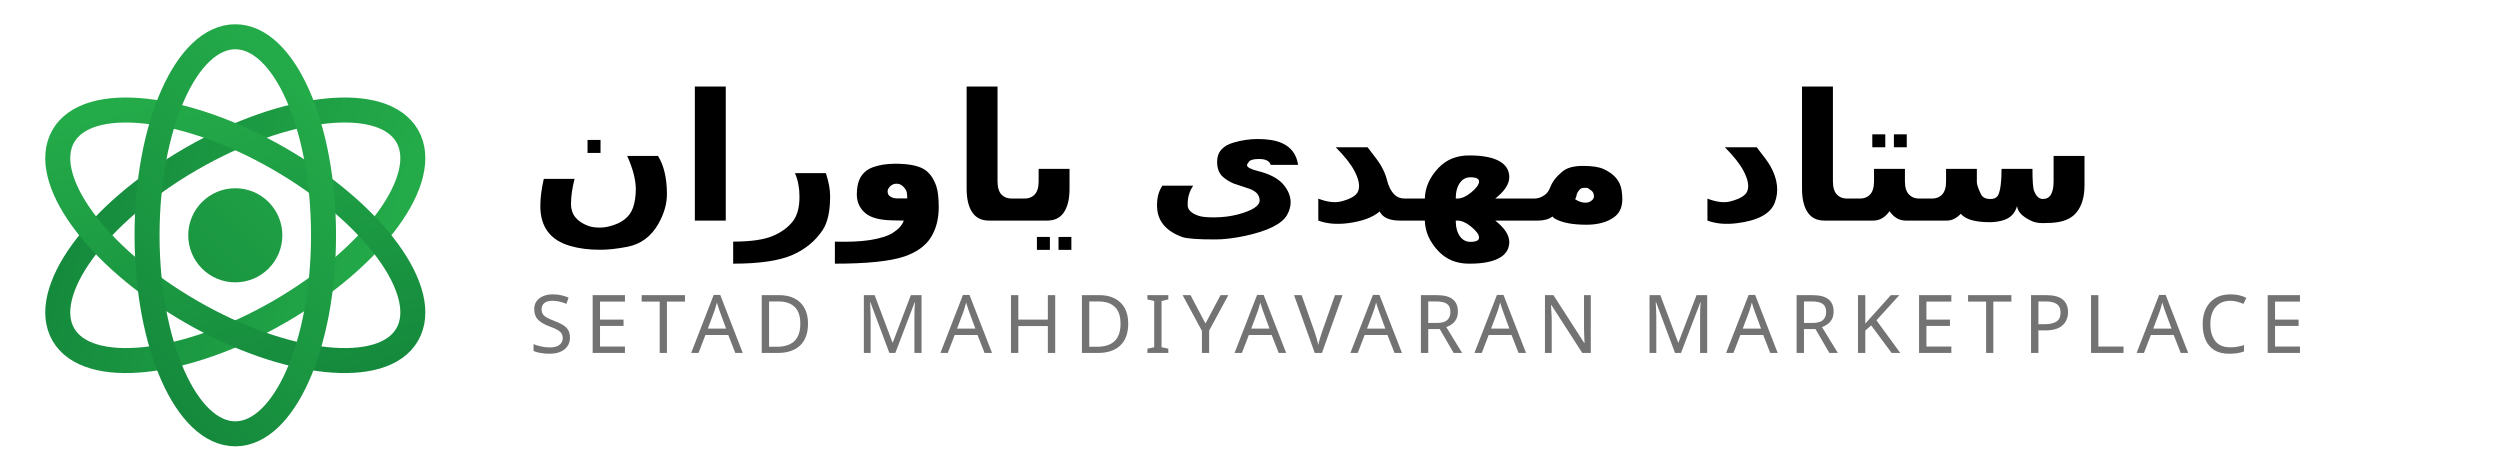
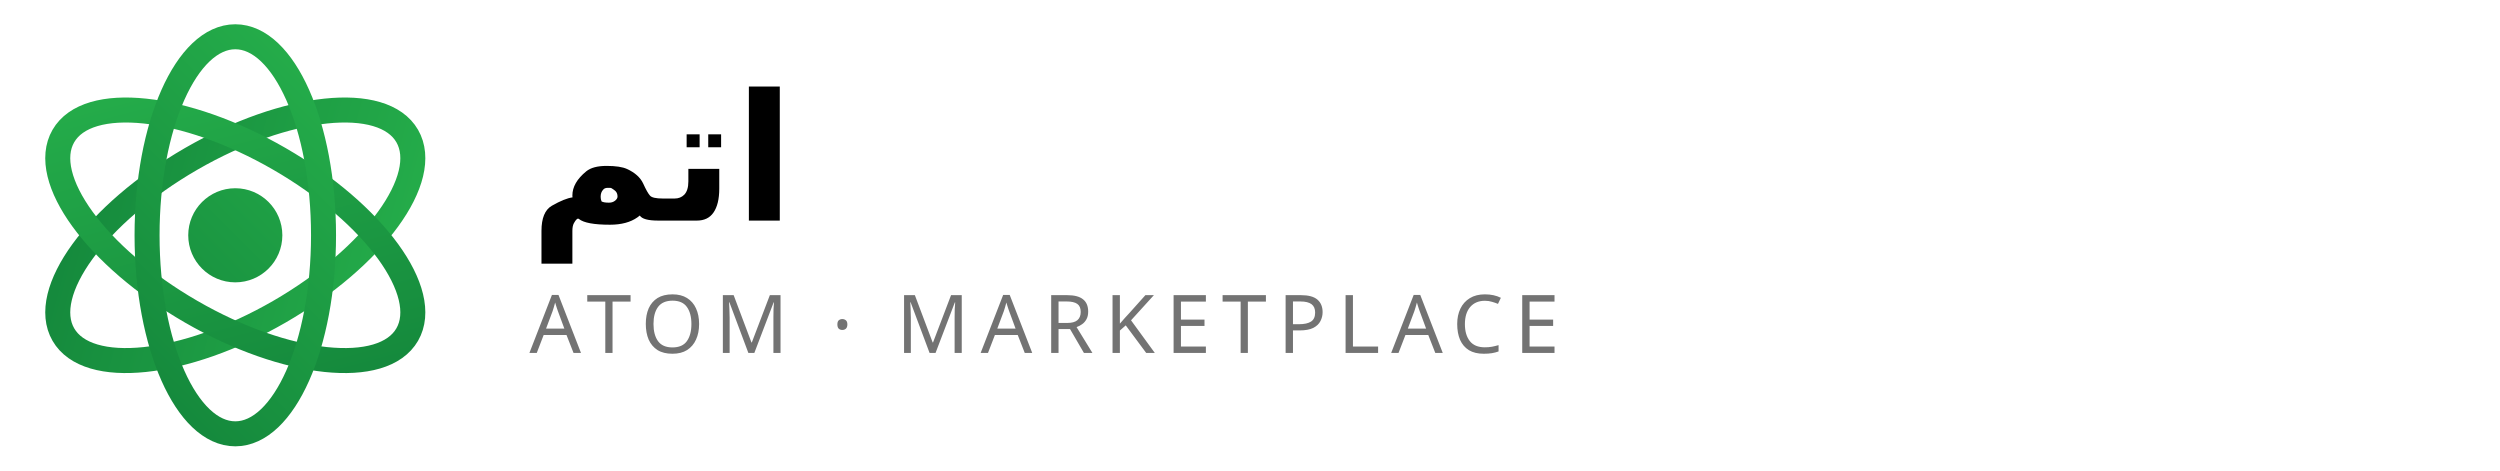
<svg xmlns="http://www.w3.org/2000/svg" viewBox="0 0 340 64" fill="none" role="img" aria-labelledby="logoFullTitle">
  <defs>
    <linearGradient id="lf-green" x1="10" y1="54" x2="54" y2="10" gradientUnits="userSpaceOnUse">
      <stop offset="0" stop-color="#12833A" />
      <stop offset="1" stop-color="#27B24C" />
    </linearGradient>
  </defs>
  <g stroke="url(#lf-green)" stroke-width="3.4">
    <ellipse cx="32" cy="32" rx="12" ry="27" transform="rotate(60 32 32)" />
    <ellipse cx="32" cy="32" rx="12" ry="27" transform="rotate(-60 32 32)" />
    <ellipse cx="32" cy="32" rx="12" ry="27" />
  </g>
  <circle cx="32" cy="32" r="6.4" fill="url(#lf-green)" />
-   <text x="72" y="30" font-family="Vazirmatn, Tahoma, sans-serif" font-weight="800" font-size="24" fill="currentColor">ستاد مهدی یاوران</text>
-   <text x="72" y="48" font-family="Vazirmatn, Tahoma, sans-serif" font-weight="500" font-size="11" fill="currentColor" opacity="0.55" letter-spacing="1.5">SETAD MAHDIYAVARAN MARKETPLACE</text>
+   <text x="72" y="30" font-family="Vazirmatn, Tahoma, sans-serif" font-weight="800" font-size="24" fill="currentColor">اتم</text>
+   <text x="72" y="48" font-family="Vazirmatn, Tahoma, sans-serif" font-weight="500" font-size="11" fill="currentColor" opacity="0.55" letter-spacing="1.5">ATOM · MARKETPLACE</text>
</svg>
